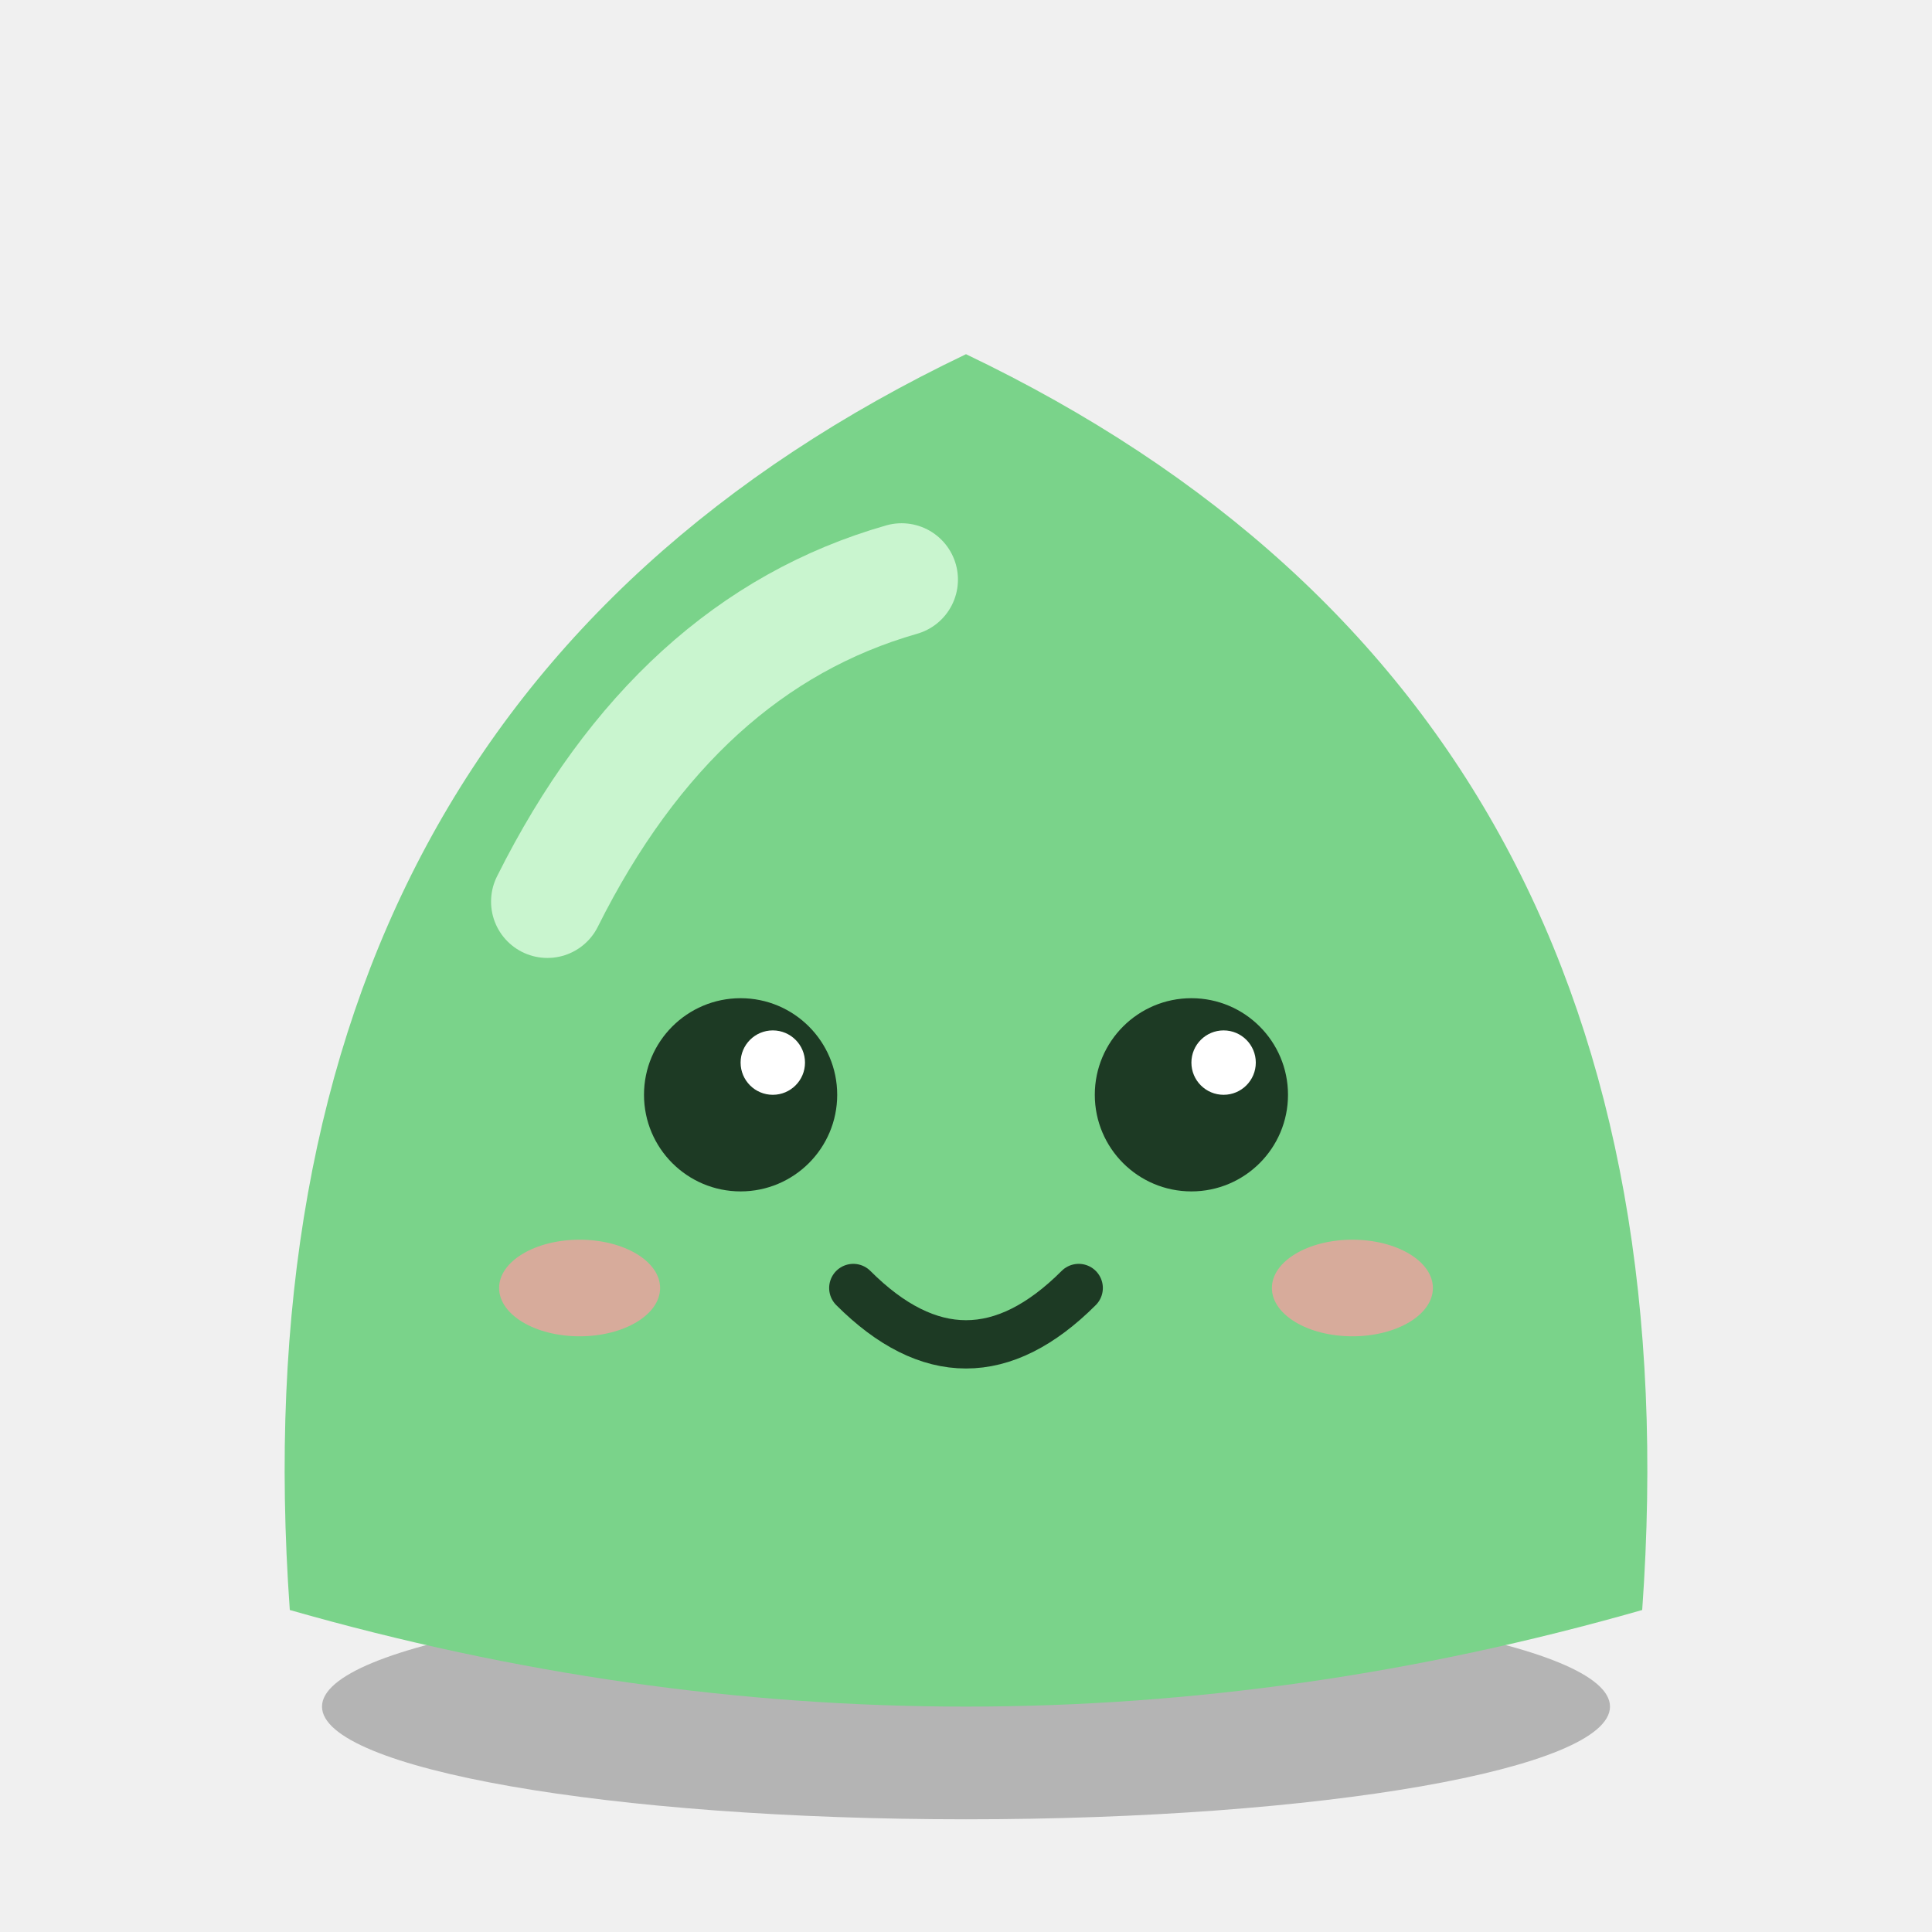
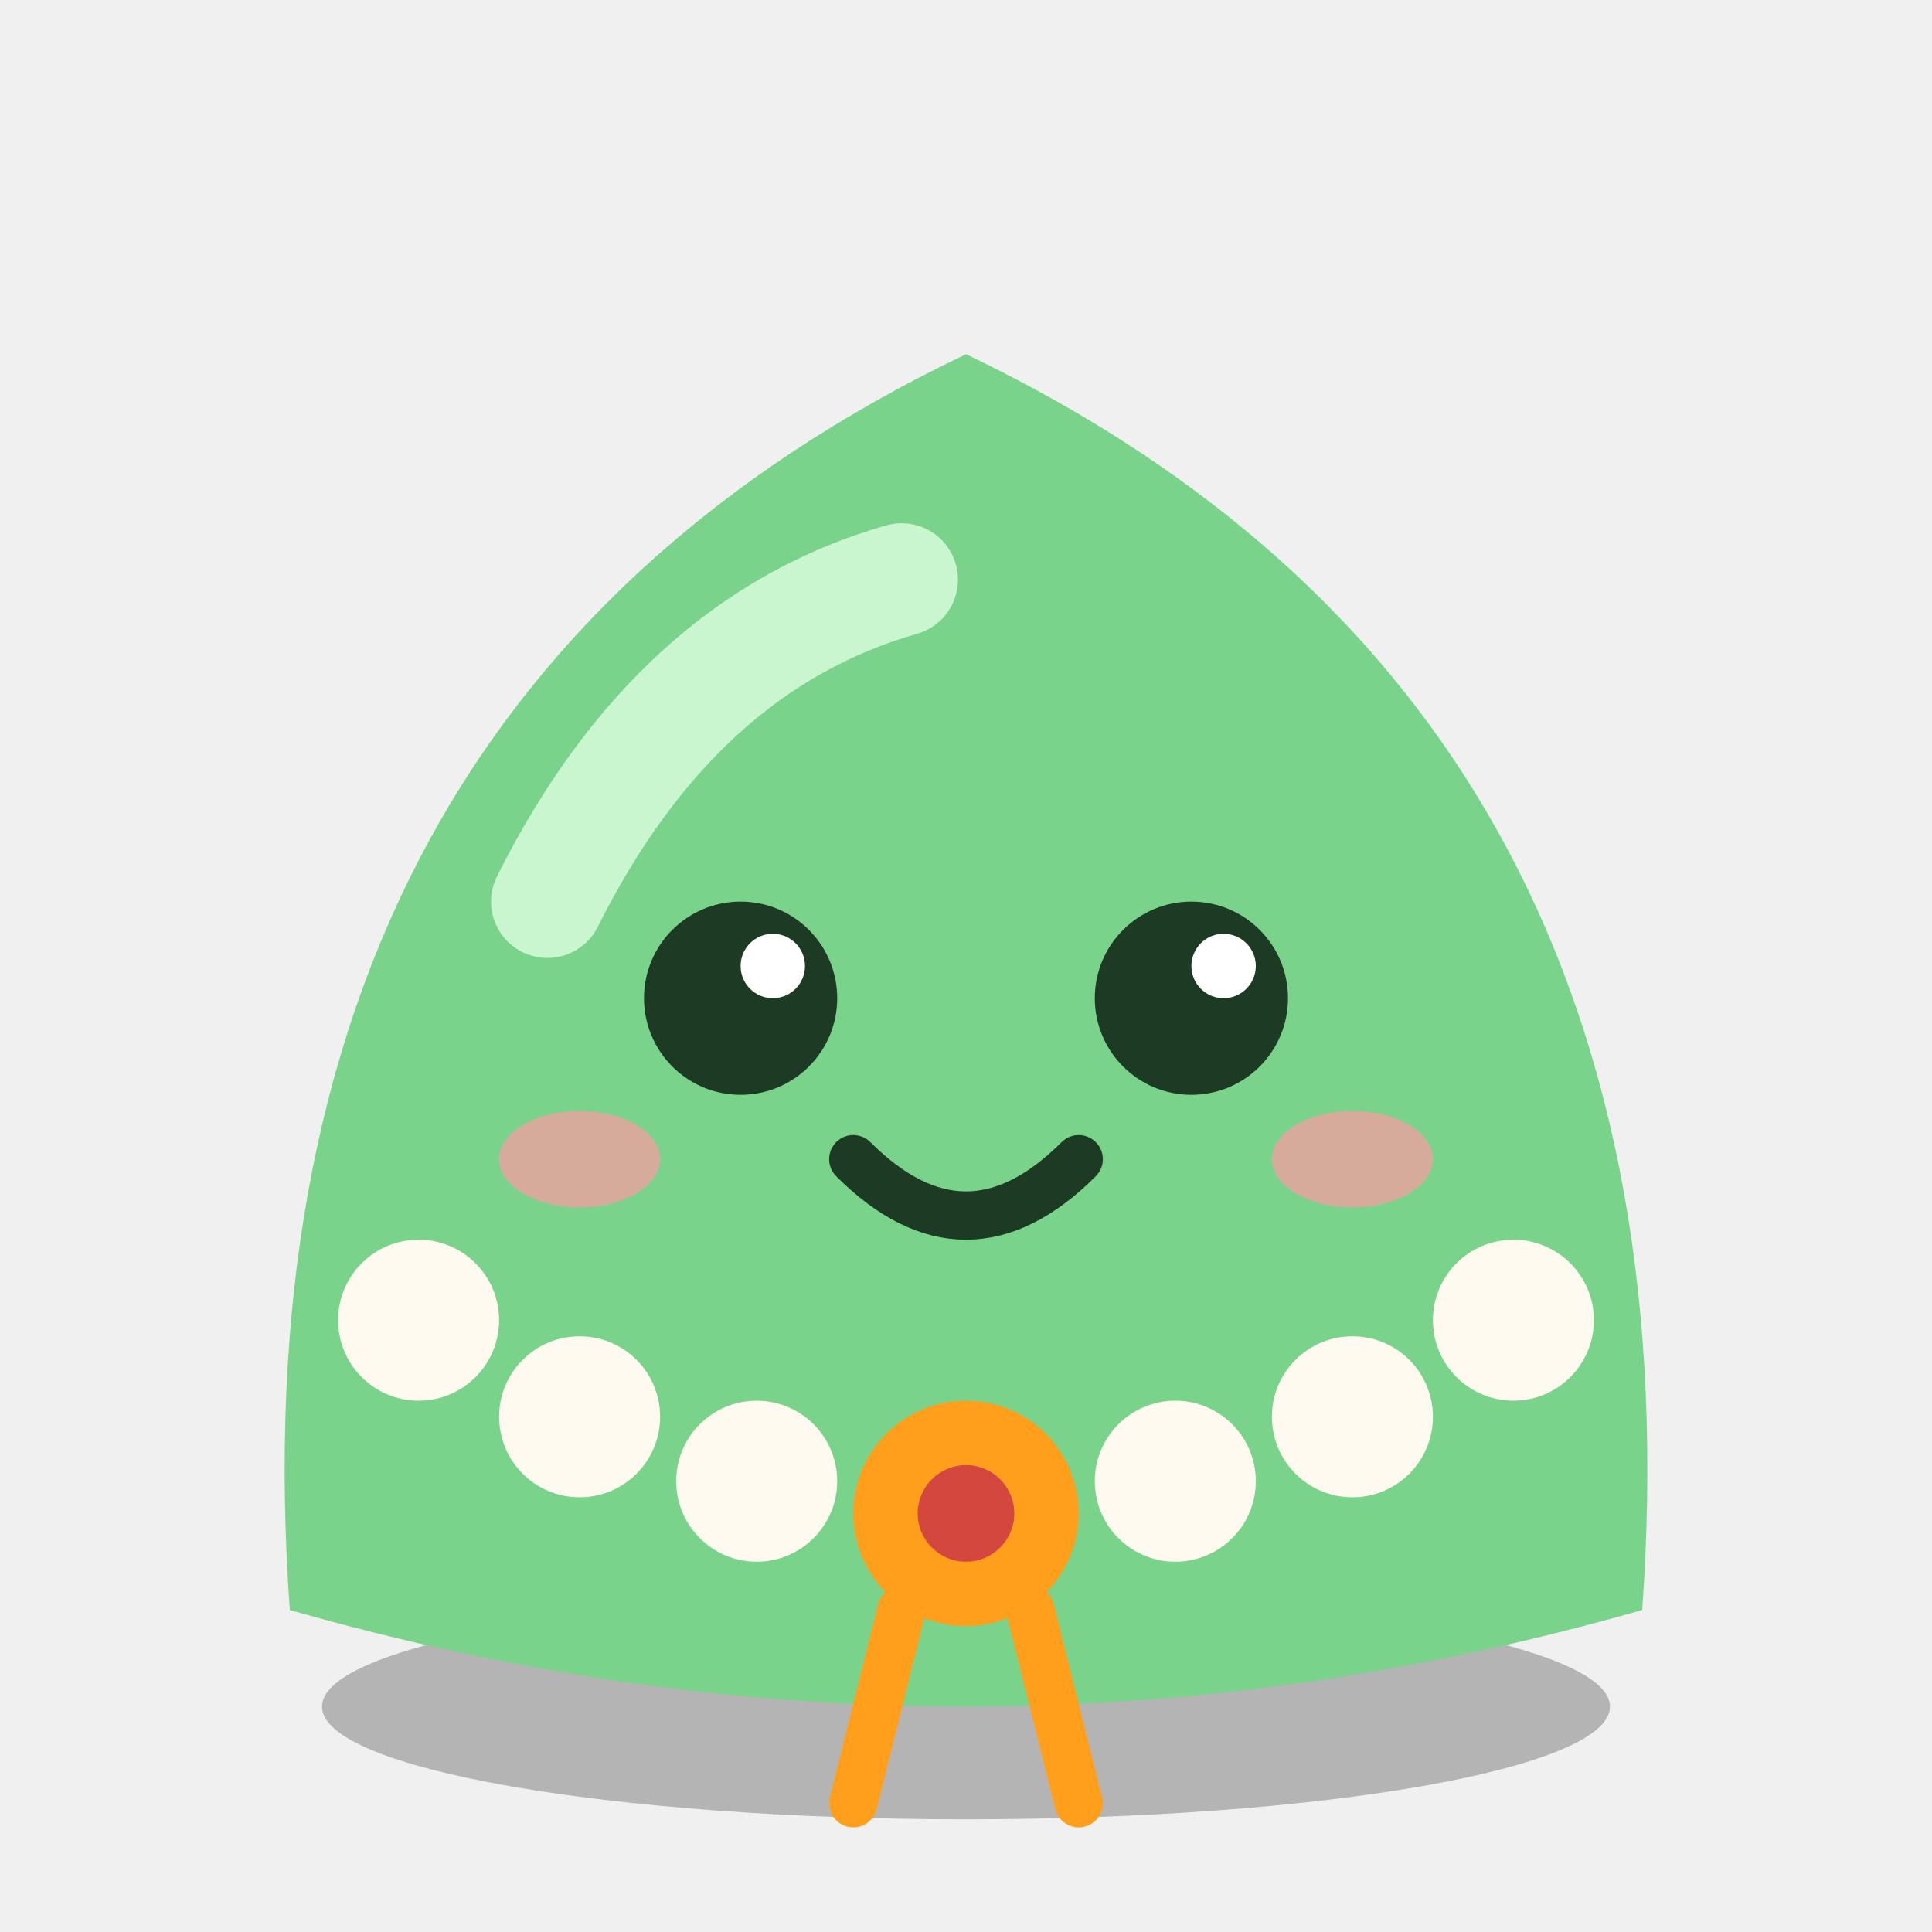
<svg xmlns="http://www.w3.org/2000/svg" viewBox="0 0 120 120" role="img" aria-labelledby="t">
  <ellipse cx="60" cy="106" rx="40" ry="7" fill="#000" opacity=".25" />
  <path d="M18 100 Q14 44 60 22 Q106 44 102 100 Q60 112 18 100z" fill="#7ad38a" />
  <path d="M34 56 Q42 40 56 36" stroke="#c9f5cf" stroke-width="7" fill="none" stroke-linecap="round" />
-   <circle cx="46" cy="68" r="6" fill="#1d3a24" />
-   <circle cx="74" cy="68" r="6" fill="#1d3a24" />
-   <circle cx="48" cy="66" r="2" fill="#fff" />
-   <circle cx="76" cy="66" r="2" fill="#fff" />
-   <path d="M53 80 Q60 87 67 80" stroke="#1d3a24" stroke-width="3" fill="none" stroke-linecap="round" />
-   <ellipse cx="36" cy="80" rx="5" ry="3" fill="#ff9aa2" opacity=".7" />
-   <ellipse cx="84" cy="80" rx="5" ry="3" fill="#ff9aa2" opacity=".7" />
+   <circle cx="46" cy="62" r="6" fill="#1d3a24" />
+   <circle cx="74" cy="62" r="6" fill="#1d3a24" />
+   <circle cx="48" cy="60" r="2" fill="#fff" />
+   <circle cx="76" cy="60" r="2" fill="#fff" />
+   <path d="M53 72 Q60 79 67 72" stroke="#1d3a24" stroke-width="3" fill="none" stroke-linecap="round" />
+   <ellipse cx="36" cy="72" rx="5" ry="3" fill="#ff9aa2" opacity=".7" />
+   <ellipse cx="84" cy="72" rx="5" ry="3" fill="#ff9aa2" opacity=".7" />
+   <g fill="#fffaf0">
+     <circle cx="26" cy="82" r="5" />
+     <circle cx="36" cy="88" r="5" />
+     <circle cx="47" cy="92" r="5" />
+     <circle cx="73" cy="92" r="5" />
+     <circle cx="84" cy="88" r="5" />
+     <circle cx="94" cy="82" r="5" />
+   </g>
+   <circle cx="60" cy="94" r="7" fill="#ff9f1c" />
+   <circle cx="60" cy="94" r="3" fill="#d4473f" />
+   <path d="M56 100 L53 112 M64 100 L67 112" stroke="#ff9f1c" stroke-width="3" stroke-linecap="round" />
</svg>
